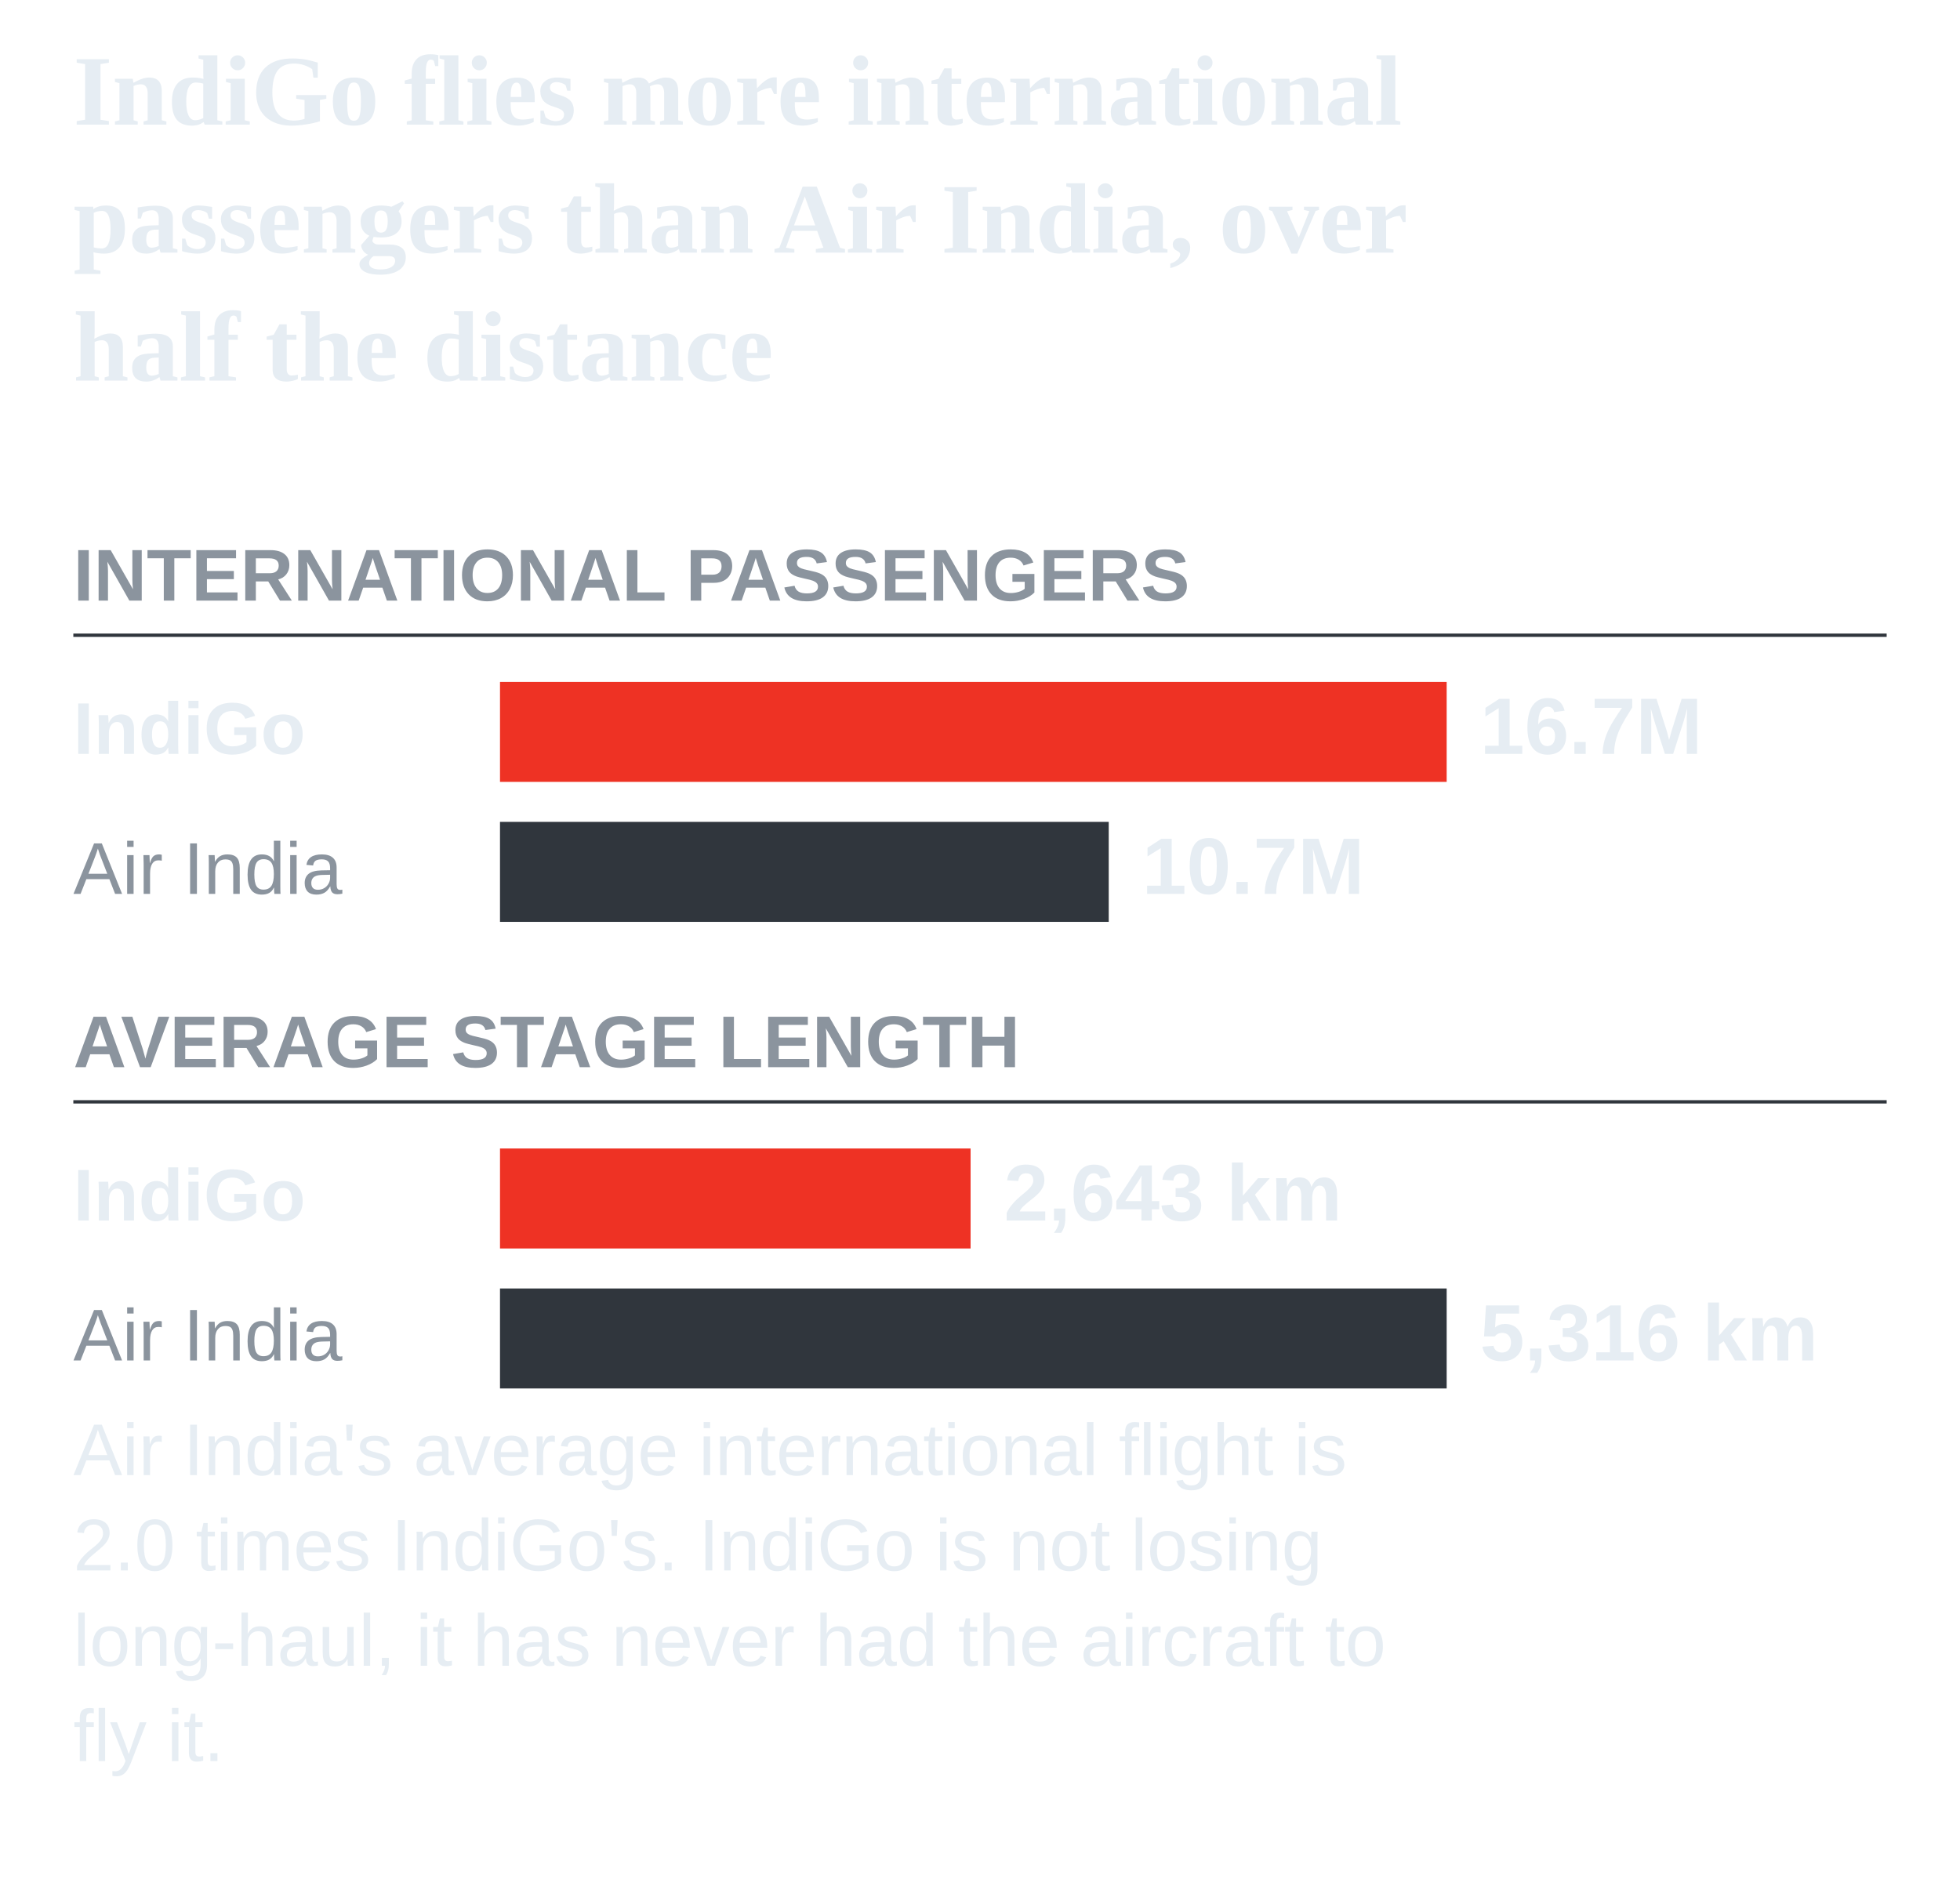
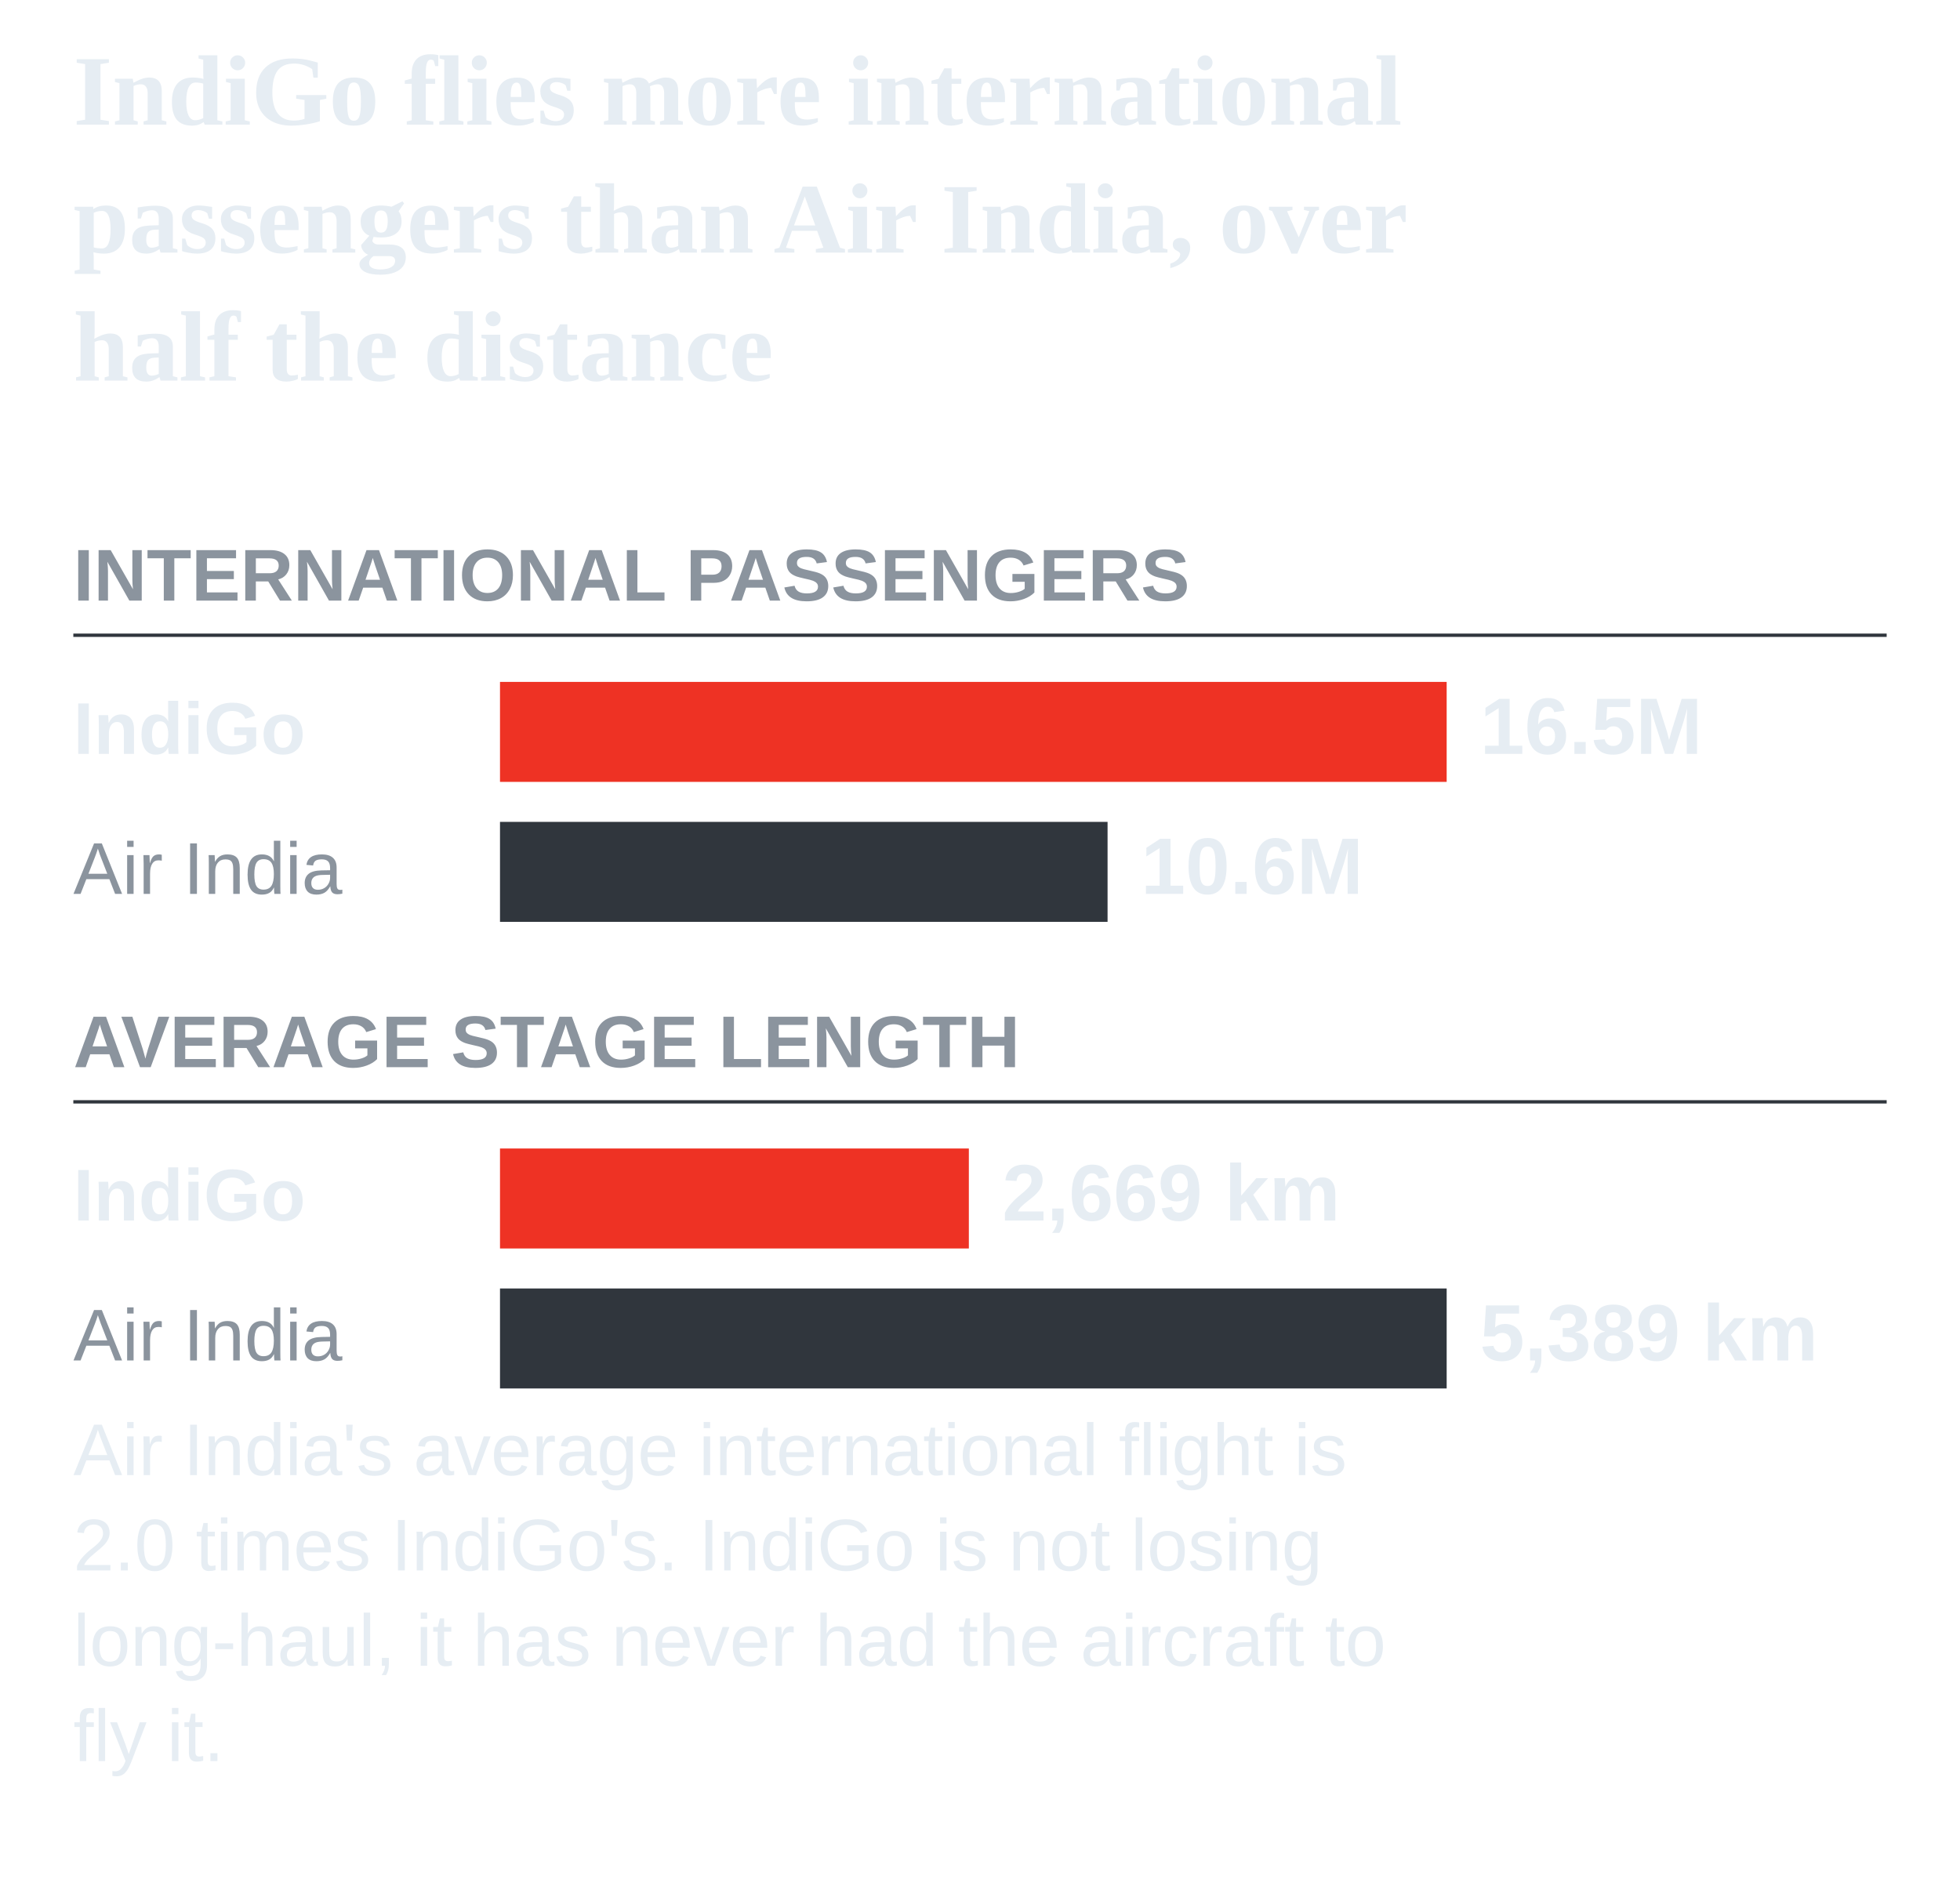
- <svg xmlns="http://www.w3.org/2000/svg" width="588" height="569" viewBox="0 0 588 569" role="img" aria-label="IndiGo carried 16.7M international passengers in 2025 against Air India's 10.7M, at an average international stage length of 2,643 km against Air India's 5,316 km. Air India's average international flight is 2.0 times IndiGo's.">
+ <svg xmlns="http://www.w3.org/2000/svg" width="588" height="569" viewBox="0 0 588 569" role="img" aria-label="IndiGo carried 16.5M international passengers in 2025 against Air India's 10.6M, at an average international stage length of 2,669 km against Air India's 5,389 km. Air India's average international flight is 2.0 times IndiGo's.">
  <text x="22" y="37.4" font-family="'IBM Plex Serif', Georgia, 'Times New Roman', serif" font-size="30" font-weight="600" fill="#E6EDF3" text-anchor="start">IndiGo flies more international</text>
  <text x="22" y="75.8" font-family="'IBM Plex Serif', Georgia, 'Times New Roman', serif" font-size="30" font-weight="600" fill="#E6EDF3" text-anchor="start">passengers than Air India, over</text>
  <text x="22" y="114.2" font-family="'IBM Plex Serif', Georgia, 'Times New Roman', serif" font-size="30" font-weight="600" fill="#E6EDF3" text-anchor="start">half the distance</text>
  <text x="22" y="180.2" font-family="'IBM Plex Sans', 'Segoe UI', 'Helvetica Neue', Arial, sans-serif" font-size="22" font-weight="600" fill="#8B949E" text-anchor="start">INTERNATIONAL PASSENGERS</text>
  <line x1="22" y1="190.6" x2="566" y2="190.6" stroke="#30363D" stroke-width="1" />
  <text x="22" y="226.2" font-family="'IBM Plex Sans', 'Segoe UI', 'Helvetica Neue', Arial, sans-serif" font-size="22" font-weight="600" fill="#E6EDF3" text-anchor="start">IndiGo</text>
  <rect x="150" y="204.6" width="284" height="30" fill="#EE3224" />
-   <text x="444" y="226.2" font-family="'IBM Plex Sans', 'Segoe UI', 'Helvetica Neue', Arial, sans-serif" font-size="24" font-weight="600" fill="#E6EDF3" text-anchor="start">16.7M</text>
+   <text x="444" y="226.2" font-family="'IBM Plex Sans', 'Segoe UI', 'Helvetica Neue', Arial, sans-serif" font-size="24" font-weight="600" fill="#E6EDF3" text-anchor="start">16.5M</text>
  <text x="22" y="268.2" font-family="'IBM Plex Sans', 'Segoe UI', 'Helvetica Neue', Arial, sans-serif" font-size="22" font-weight="400" fill="#8B949E" text-anchor="start">Air India</text>
-   <rect x="150" y="246.6" width="182.62" height="30" fill="#30363D" />
-   <text x="342.62" y="268.2" font-family="'IBM Plex Sans', 'Segoe UI', 'Helvetica Neue', Arial, sans-serif" font-size="24" font-weight="600" fill="#E6EDF3" text-anchor="start">10.7M</text>
+   <rect x="150" y="246.6" width="182.269" height="30" fill="#30363D" />
+   <text x="342.269" y="268.2" font-family="'IBM Plex Sans', 'Segoe UI', 'Helvetica Neue', Arial, sans-serif" font-size="24" font-weight="600" fill="#E6EDF3" text-anchor="start">10.6M</text>
  <text x="22" y="320.2" font-family="'IBM Plex Sans', 'Segoe UI', 'Helvetica Neue', Arial, sans-serif" font-size="22" font-weight="600" fill="#8B949E" text-anchor="start">AVERAGE STAGE LENGTH</text>
  <line x1="22" y1="330.6" x2="566" y2="330.6" stroke="#30363D" stroke-width="1" />
  <text x="22" y="366.2" font-family="'IBM Plex Sans', 'Segoe UI', 'Helvetica Neue', Arial, sans-serif" font-size="22" font-weight="600" fill="#E6EDF3" text-anchor="start">IndiGo</text>
-   <rect x="150" y="344.6" width="141.178" height="30" fill="#EE3224" />
-   <text x="301.178" y="366.2" font-family="'IBM Plex Sans', 'Segoe UI', 'Helvetica Neue', Arial, sans-serif" font-size="24" font-weight="600" fill="#E6EDF3" text-anchor="start">2,643 km</text>
+   <rect x="150" y="344.6" width="140.654" height="30" fill="#EE3224" />
+   <text x="300.654" y="366.2" font-family="'IBM Plex Sans', 'Segoe UI', 'Helvetica Neue', Arial, sans-serif" font-size="24" font-weight="600" fill="#E6EDF3" text-anchor="start">2,669 km</text>
  <text x="22" y="408.2" font-family="'IBM Plex Sans', 'Segoe UI', 'Helvetica Neue', Arial, sans-serif" font-size="22" font-weight="400" fill="#8B949E" text-anchor="start">Air India</text>
  <rect x="150" y="386.6" width="284" height="30" fill="#30363D" />
-   <text x="444" y="408.2" font-family="'IBM Plex Sans', 'Segoe UI', 'Helvetica Neue', Arial, sans-serif" font-size="24" font-weight="600" fill="#E6EDF3" text-anchor="start">5,316 km</text>
+   <text x="444" y="408.2" font-family="'IBM Plex Sans', 'Segoe UI', 'Helvetica Neue', Arial, sans-serif" font-size="24" font-weight="600" fill="#E6EDF3" text-anchor="start">5,389 km</text>
  <text x="22" y="442.6" font-family="'IBM Plex Sans', 'Segoe UI', 'Helvetica Neue', Arial, sans-serif" font-size="22" font-weight="400" fill="#E6EDF3" text-anchor="start">Air India's average international flight is</text>
  <text x="22" y="471.2" font-family="'IBM Plex Sans', 'Segoe UI', 'Helvetica Neue', Arial, sans-serif" font-size="22" font-weight="400" fill="#E6EDF3" text-anchor="start">2.0 times IndiGo's. IndiGo is not losing</text>
  <text x="22" y="499.8" font-family="'IBM Plex Sans', 'Segoe UI', 'Helvetica Neue', Arial, sans-serif" font-size="22" font-weight="400" fill="#E6EDF3" text-anchor="start">long-haul, it has never had the aircraft to</text>
  <text x="22" y="528.4" font-family="'IBM Plex Sans', 'Segoe UI', 'Helvetica Neue', Arial, sans-serif" font-size="22" font-weight="400" fill="#E6EDF3" text-anchor="start">fly it.</text>
</svg>
